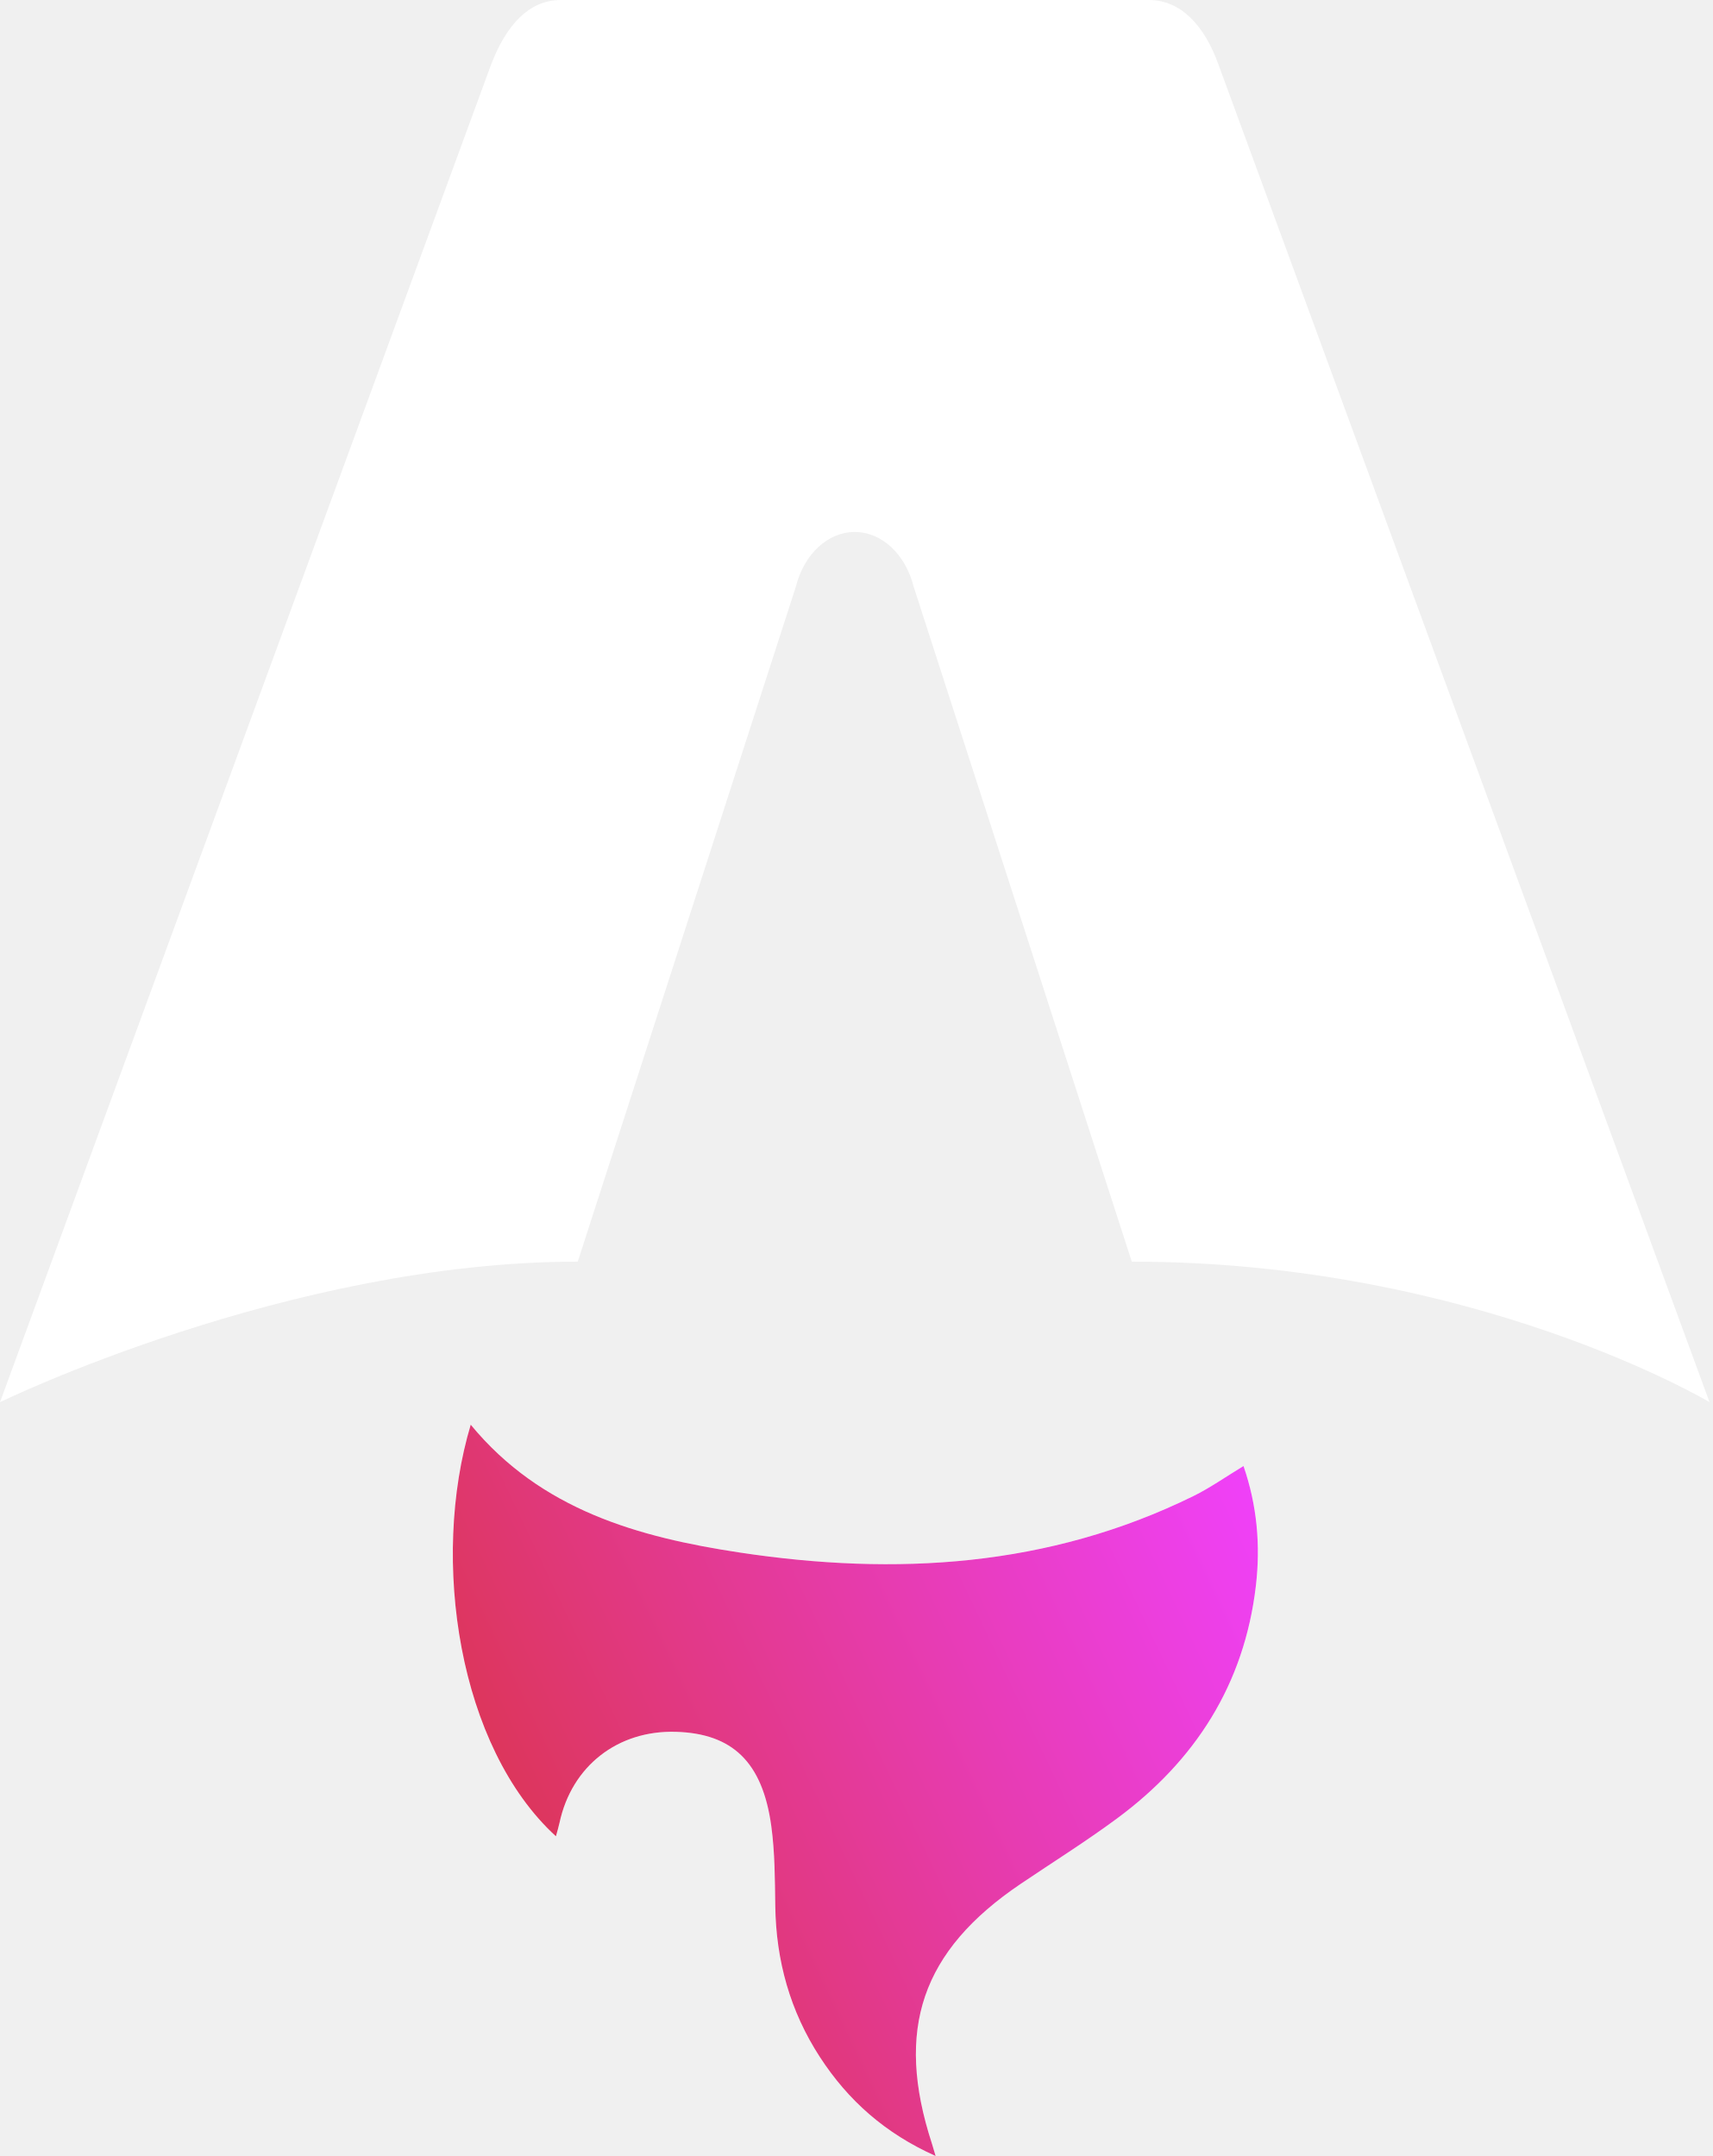
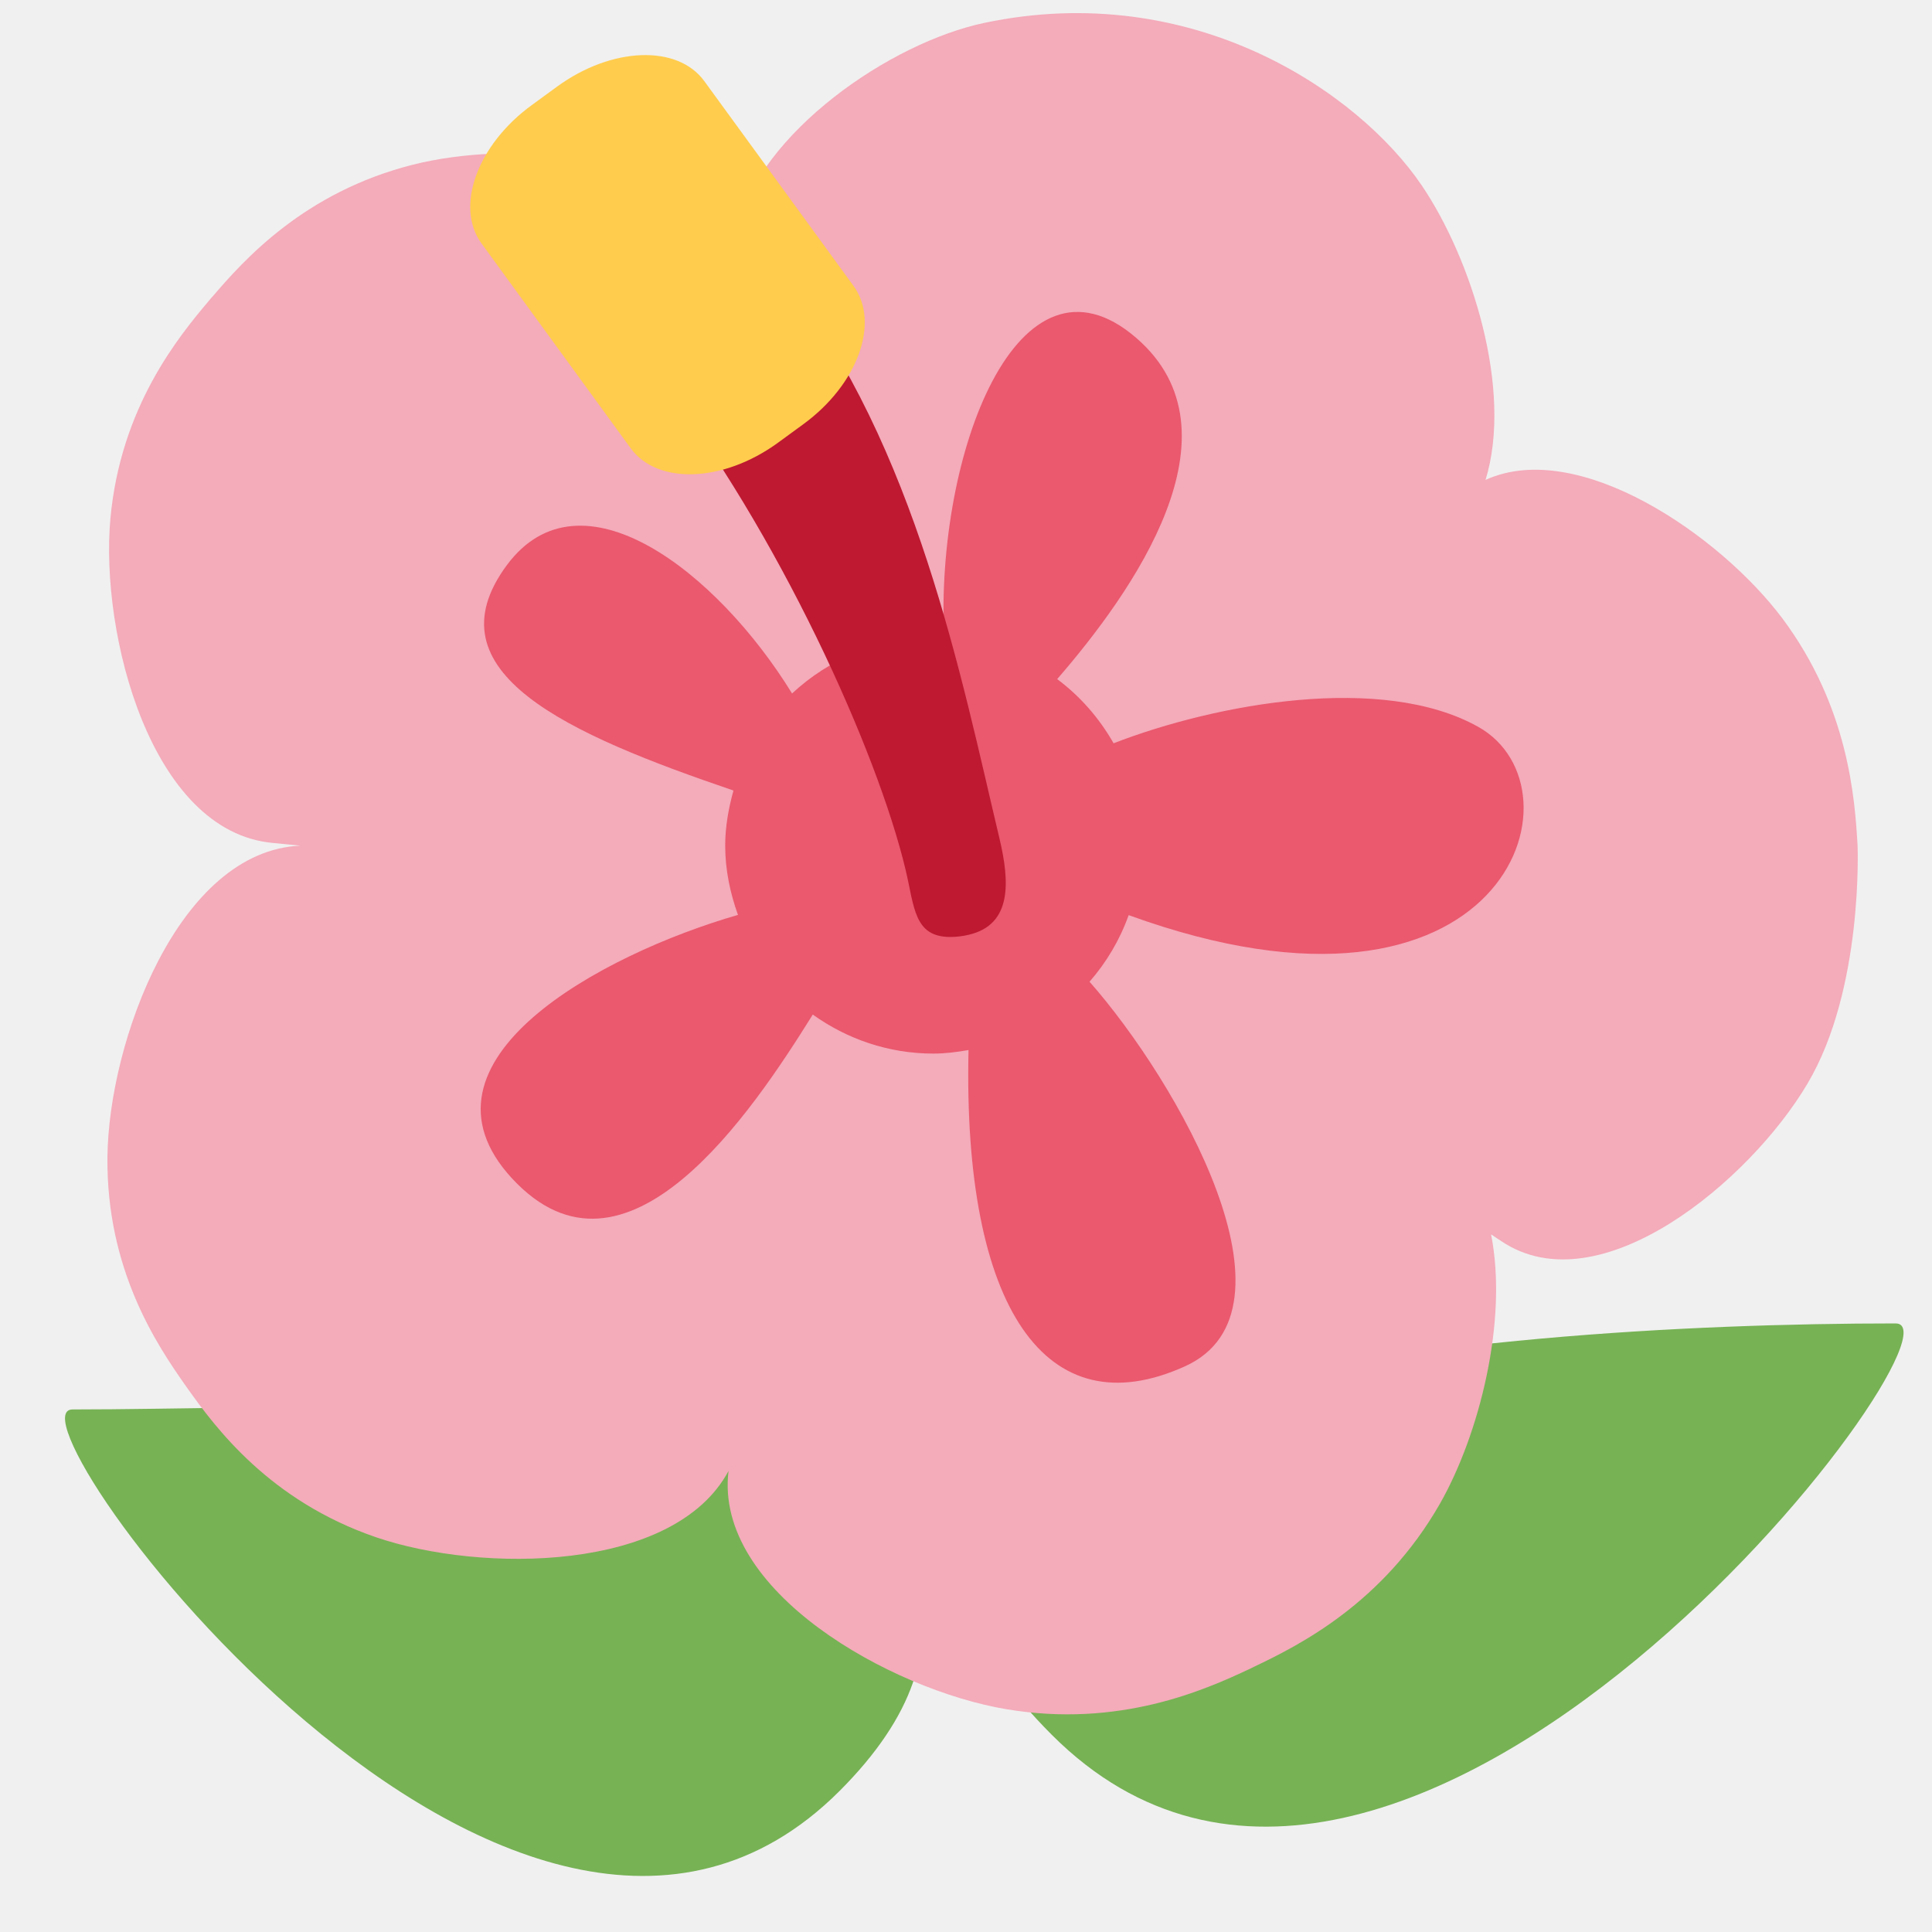
- <svg xmlns="http://www.w3.org/2000/svg" width="85" height="107" viewBox="0 0 85 107" fill="none">
-   <path fill="white" d="M27.589 91.136C22.756 86.718 21.344 77.433 23.358 70.707C26.85 74.948 31.689 76.291 36.7 77.05C44.438 78.22 52.036 77.782 59.223 74.246C60.045 73.841 60.805 73.303 61.704 72.757C62.378 74.714 62.553 76.689 62.318 78.7C61.745 83.596 59.309 87.378 55.433 90.245C53.883 91.392 52.244 92.417 50.643 93.498C45.726 96.821 44.396 100.718 46.243 106.386C46.287 106.525 46.327 106.663 46.426 107C43.916 105.876 42.082 104.24 40.684 102.089C39.209 99.819 38.507 97.308 38.47 94.591C38.451 93.269 38.451 91.934 38.273 90.631C37.839 87.453 36.347 86.03 33.536 85.948C30.652 85.864 28.37 87.647 27.765 90.455C27.719 90.671 27.652 90.884 27.585 91.134L27.589 91.136Z" />
-   <path fill="url(#paint0_linear_1_59)" d="M27.589 91.136C22.756 86.718 21.344 77.433 23.358 70.707C26.85 74.948 31.689 76.291 36.7 77.05C44.438 78.22 52.036 77.782 59.223 74.246C60.045 73.841 60.805 73.303 61.704 72.757C62.378 74.714 62.553 76.689 62.318 78.7C61.745 83.596 59.309 87.378 55.433 90.245C53.883 91.392 52.244 92.417 50.643 93.498C45.726 96.821 44.396 100.718 46.243 106.386C46.287 106.525 46.327 106.663 46.426 107C43.916 105.876 42.082 104.24 40.684 102.089C39.209 99.819 38.507 97.308 38.47 94.591C38.451 93.269 38.451 91.934 38.273 90.631C37.839 87.453 36.347 86.03 33.536 85.948C30.652 85.864 28.37 87.647 27.765 90.455C27.719 90.671 27.652 90.884 27.585 91.134L27.589 91.136Z" />
-   <path fill="white" d="M0 69.587C0 69.587 14.314 62.614 28.668 62.614L39.49 29.12C39.895 27.501 41.078 26.4 42.414 26.4C43.749 26.4 44.932 27.501 45.338 29.12L56.16 62.614C73.16 62.614 84.828 69.587 84.828 69.587C84.828 69.587 60.514 3.352 60.467 3.219C59.769 1.261 58.591 0 57.003 0H27.827C26.239 0 25.109 1.261 24.363 3.219C24.311 3.35 0 69.587 0 69.587Z" />
-   <defs>
-     <linearGradient id="paint0_linear_1_59" x1="22.47" y1="107" x2="69.145" y2="84.947" gradientUnits="userSpaceOnUse">
-       <stop stop-color="#D83333" />
-       <stop offset="1" stop-color="#F041FF" />
-     </linearGradient>
-   </defs>
+ <svg xmlns="http://www.w3.org/2000/svg" viewBox="0 0 36 36">
+   <path fill="#77B255" d="M19.602 32.329c6.509 6.506 17.254-7.669 15.72-7.669-7.669 0-22.227 1.161-15.72 7.669z" />
+   <path fill="#77B255" d="M15.644 33.372C9.612 39.404-.07 26.263 1.352 26.263c3.81 0 9.374-.348 12.79.867 2.958 1.052 4.304 3.442 1.502 6.242z" />
+   <path fill="#F4ABBA" d="M34.613 15.754c-.052-.901-.175-2.585-1.398-4.227-1.16-1.549-3.805-3.371-5.534-2.585.516-1.676-.264-4.125-1.191-5.49-1.179-1.736-4.262-3.843-8.146-3.026-1.754.369-4.18 2.036-4.632 3.864-1.18-1.471-4.22-1.675-6.015-1.222-2.026.511-3.154 1.777-3.739 2.461l.003-.005-.03.034-.027.033c-.583.689-1.656 1.994-1.847 4.074-.193 2.146.75 5.832 3.026 6.042.149.014.324.031.514.051-2.271.098-3.572 3.654-3.595 5.8-.022 2.102.926 3.506 1.443 4.243l-.003-.004c.008.01.019.024.025.036.007.011.02.023.026.036.523.733 1.525 2.094 3.515 2.776 1.958.669 5.553.656 6.567-1.236-.273 2.244 3.027 4.077 5.169 4.438 2.115.358 3.71-.358 4.55-.753l-.005.003c.013-.008.028-.015.041-.021l.041-.02c.838-.4 2.398-1.178 3.462-3.04.729-1.282 1.27-3.403.951-5.015l.192.127c1.826 1.224 4.63-1.119 5.705-2.938 1.044-1.761.932-4.424.932-4.436z" />
+   <path fill="#EA596E" d="M27.542 13.542c-1.786-.997-4.874-.434-6.792.308-.266-.468-.621-.875-1.051-1.196 1.393-1.607 3.526-4.593 1.468-6.362-2.191-1.883-3.74 2.154-3.575 5.605-.068-.003-.132-.02-.201-.02-1.019 0-1.94.402-2.632 1.045-1.401-2.277-3.942-4.244-5.314-2.392-1.482 2.002 1.148 3.153 4.222 4.2-.09.329-.154.668-.154 1.025 0 .456.093.887.238 1.293-2.541.732-6.236 2.718-4.21 4.91 2.122 2.296 4.472-1.238 5.604-3.053.635.454 1.407.727 2.247.727.225 0 .441-.029.655-.066-.109 4.802 1.443 7.07 4.036 5.892 2.295-1.043-.137-5.299-1.781-7.165.316-.362.564-.779.729-1.241 7.008 2.544 8.589-2.351 6.511-3.51z" />
+   <path fill="#BE1931" d="M17.707 17.459c-.679 0-.668-.562-.832-1.25-.532-2.233-2.381-6.308-4.601-9.163-.509-.654-.391-1.596.263-2.105.654-.508 1.596-.391 2.105.263 2.439 3.136 3.264 7.404 3.982 10.421.191.806.237 1.601-.569 1.792-.116.028-.233.042-.348.042z" />
+   <path fill="#FFCC4D" d="M15.904 5.327c.498.684.079 1.838-.936 2.578l-.475.347c-1.016.739-2.243.785-2.741.101l-2.78-3.817c-.498-.684-.079-1.838.936-2.577l.475-.347c1.015-.739 2.242-.785 2.74-.101l2.781 3.816z" />
</svg>
